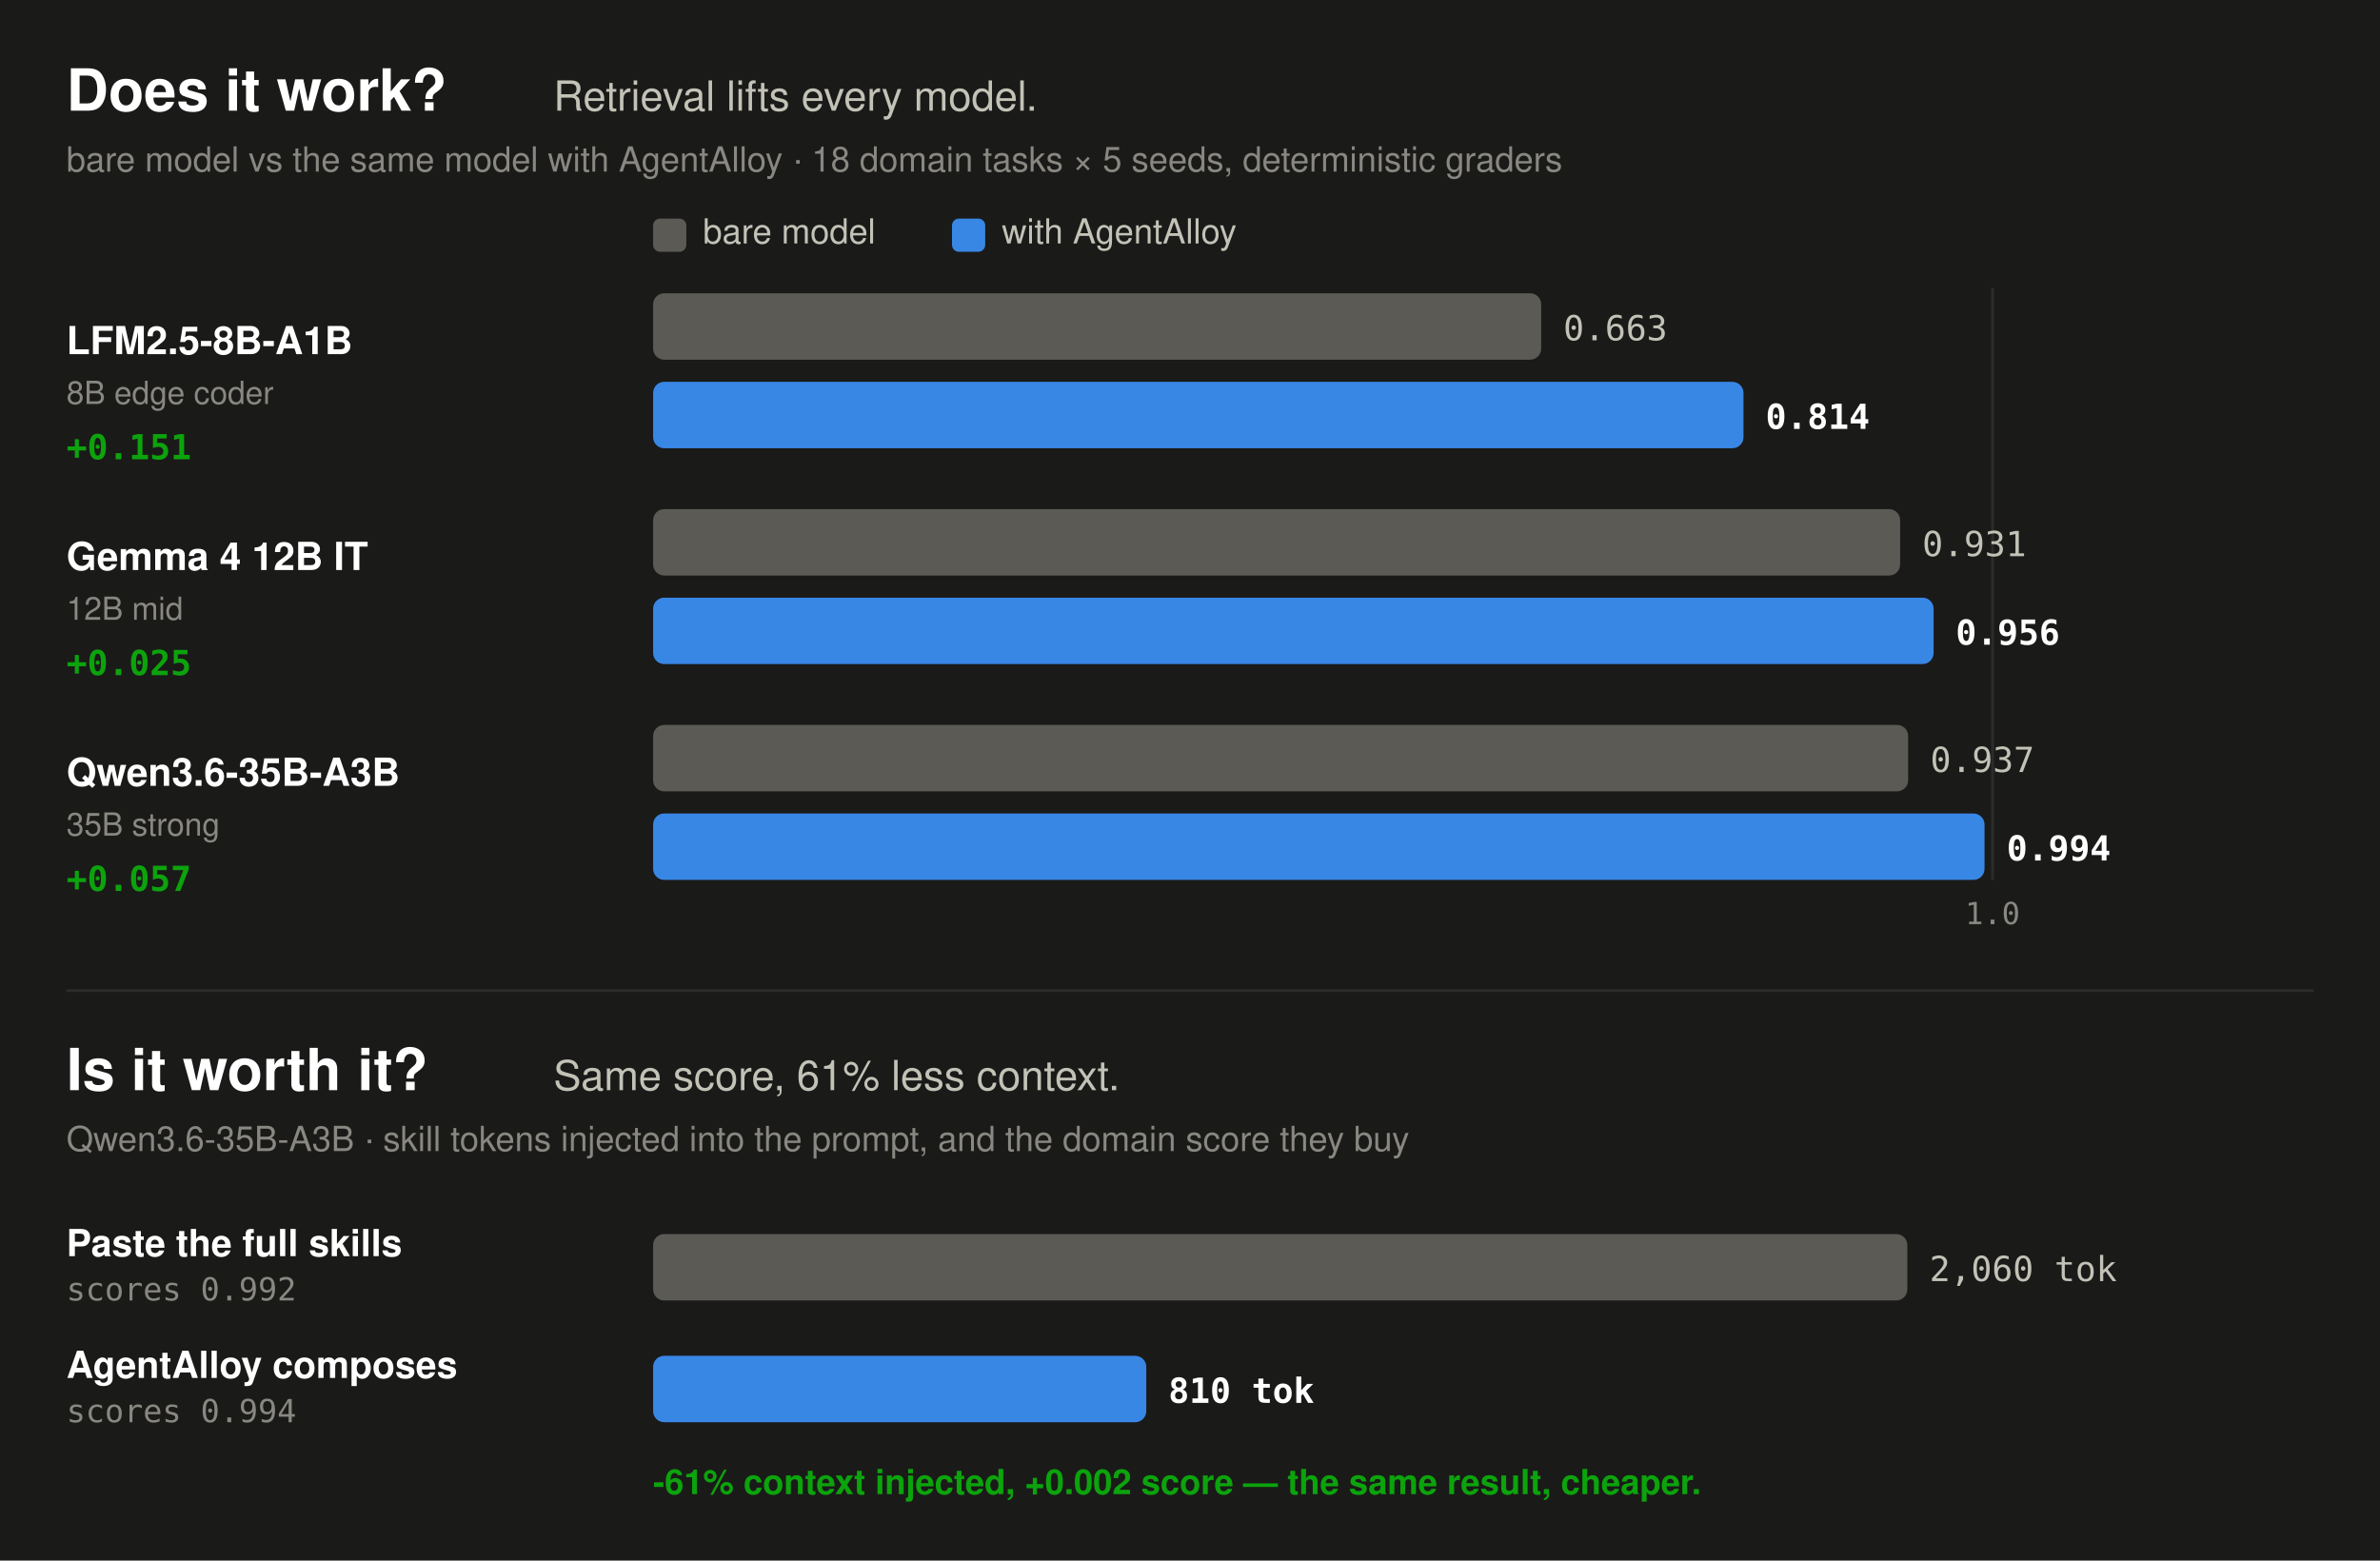
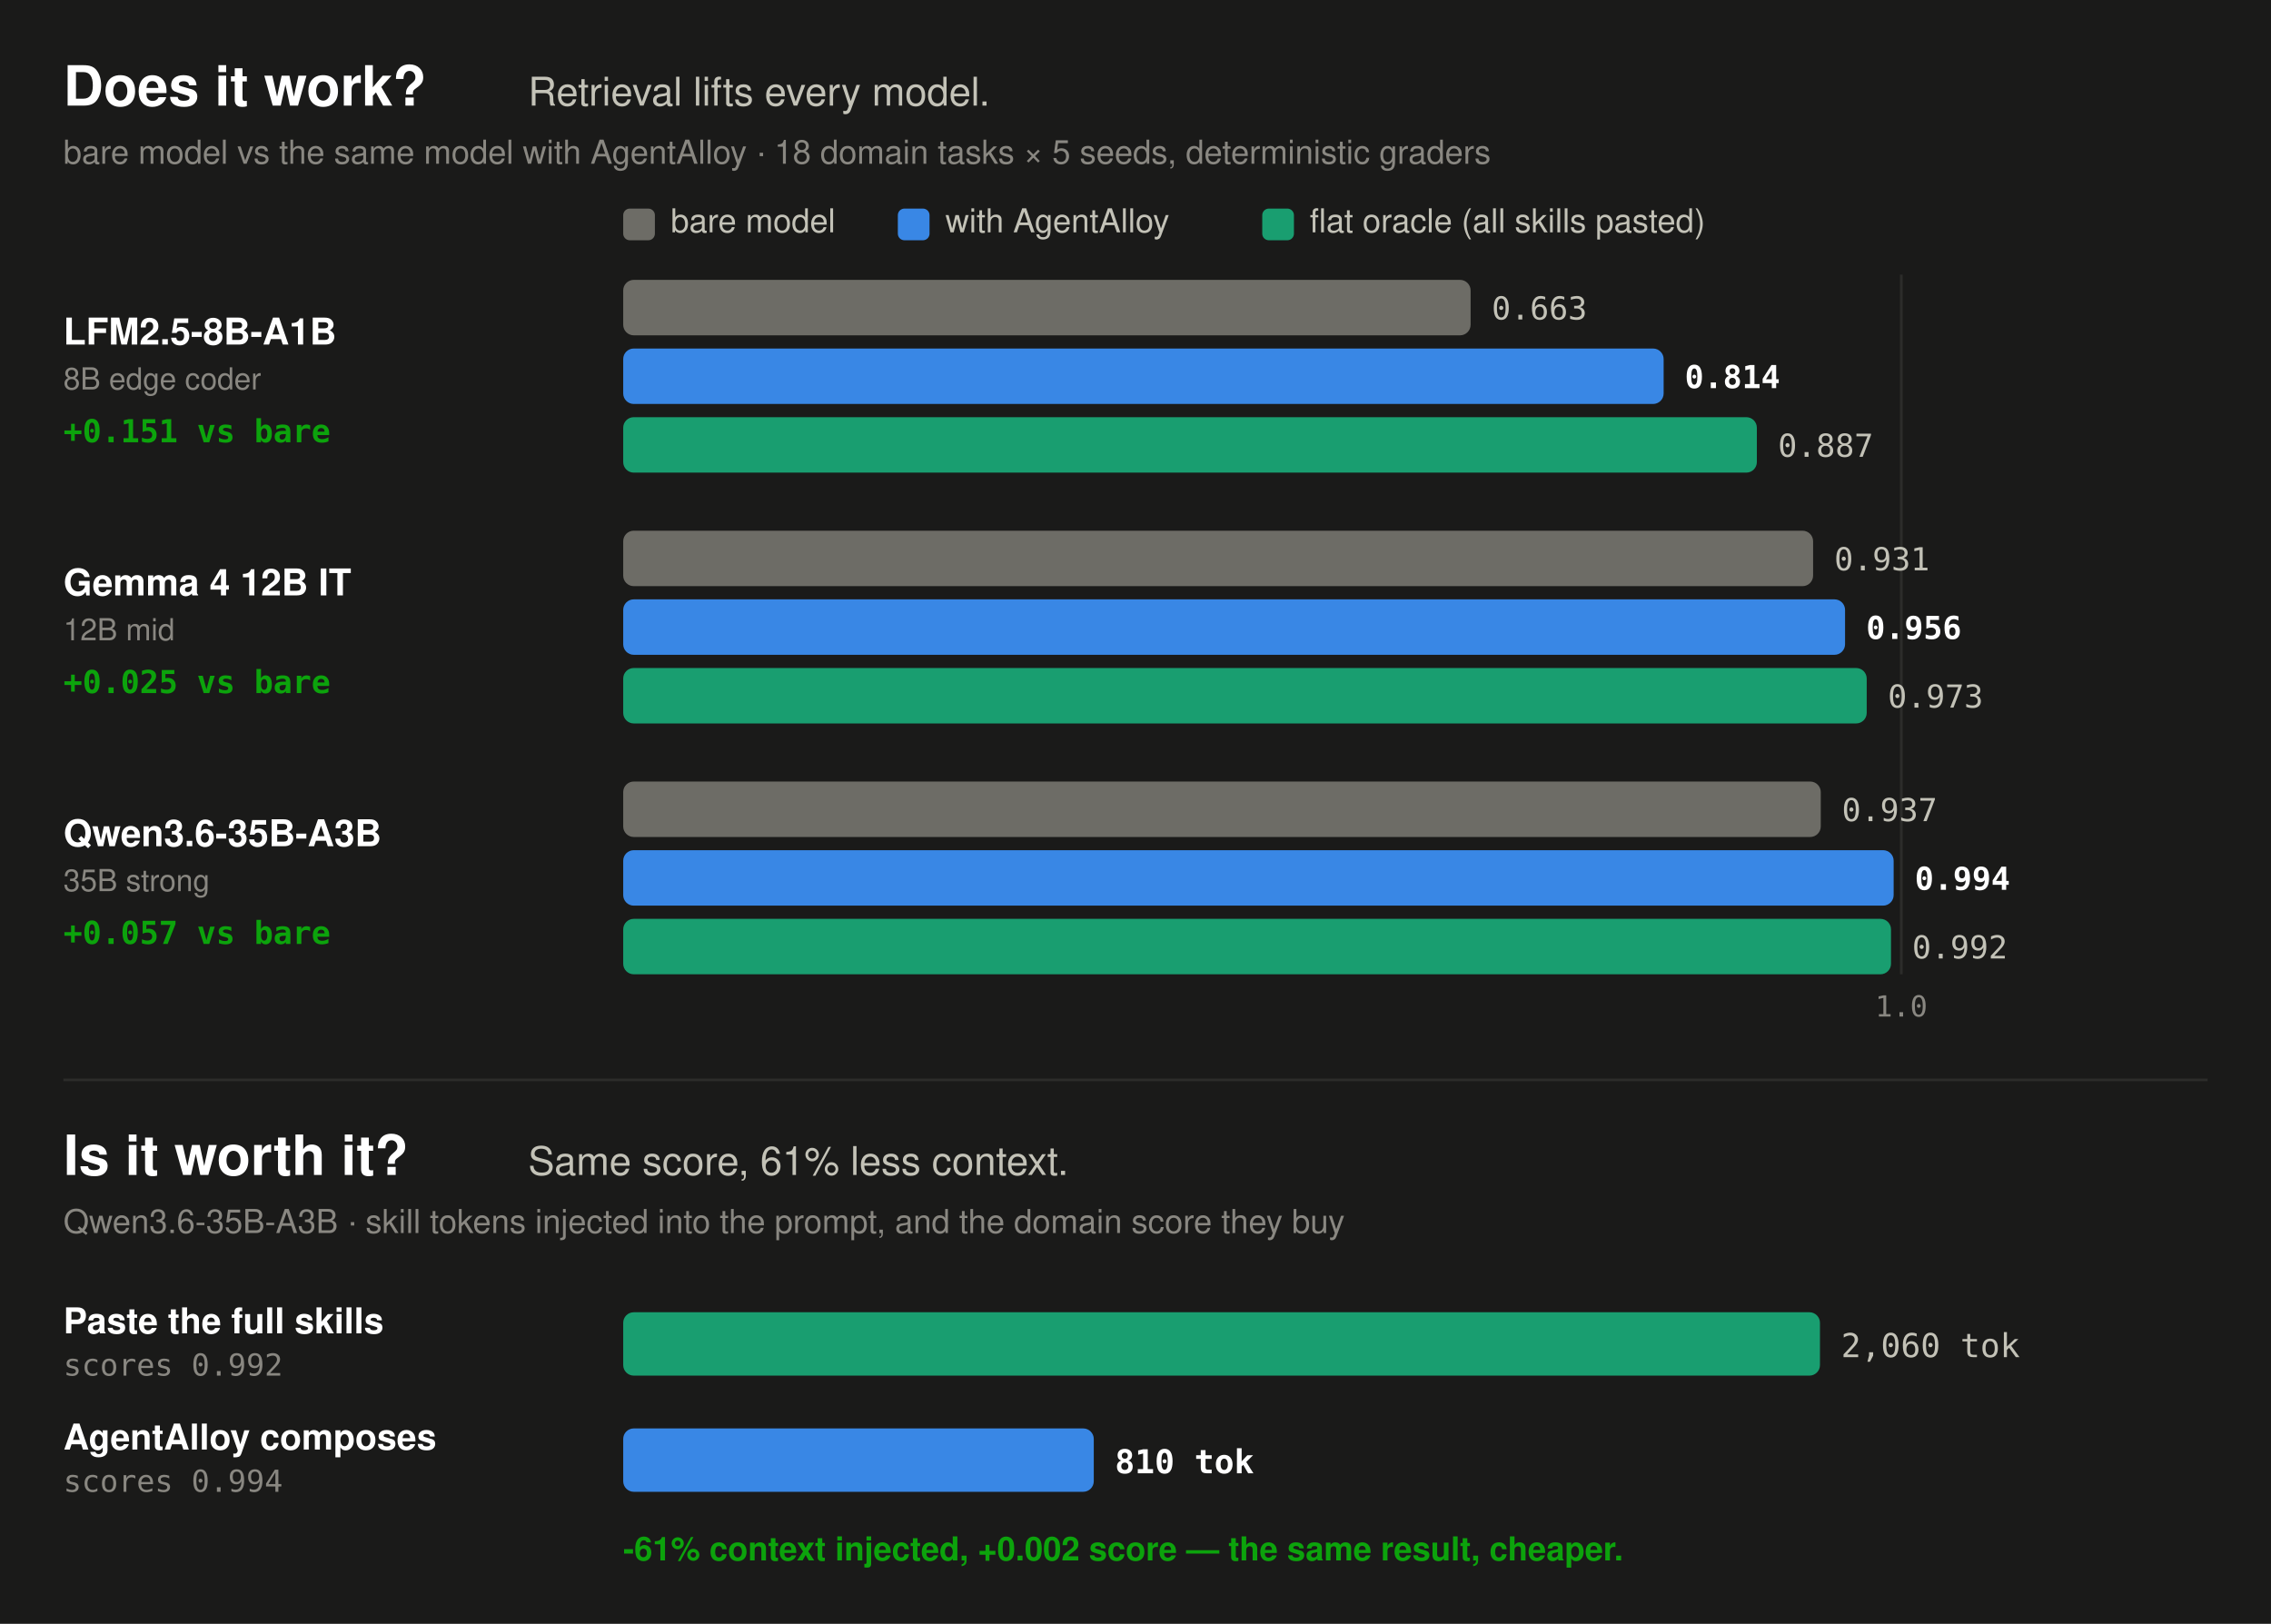
- <svg xmlns="http://www.w3.org/2000/svg" viewBox="0 0 860 564" width="860" height="564" role="img" aria-label="Two panels. Panel one: bare model versus the same model with AgentAlloy across an 8B, 12B, and 35B model; retrieval lifts every one, most on the 8B (0.663 to 0.814). Panel two: on the 35B, AgentAlloy scores 0.994 at 810 injected tokens versus 0.992 at 2,060 tokens for pasting the full skills — the same score at 61% less context.">
-   <rect x="0" y="0" width="860" height="564" fill="#1a1a19" />
+ <svg xmlns="http://www.w3.org/2000/svg" viewBox="0 0 860 615" width="860" height="615" role="img" aria-label="Two panels. Panel one: for an 8B, 12B, and 35B model, three bars each — bare model, with AgentAlloy, and the flat oracle (all gold skills pasted). AgentAlloy lifts every model over bare, most on the 8B (0.663 to 0.814); on the 35B it reaches the oracle (0.994 vs 0.992). Panel two: on the 35B, AgentAlloy scores 0.994 at 810 injected tokens versus the oracle 0.992 at 2,060 tokens for pasting the full skills — the same score at 61% less context.">
+   <rect x="0" y="0" width="860" height="615" fill="#1a1a19" />
  <text x="24.0" y="40.0" font-family="system-ui,-apple-system,'Segoe UI',Helvetica,Arial,sans-serif" font-size="21" fill="#ffffff" text-anchor="start" font-weight="700" opacity="1.0">Does it work?</text>
  <text x="200.0" y="40.0" font-family="system-ui,-apple-system,'Segoe UI',Helvetica,Arial,sans-serif" font-size="15" fill="#c3c2b7" text-anchor="start" font-weight="400" opacity="1.0">Retrieval lifts every model.</text>
  <text x="24.0" y="62.0" font-family="system-ui,-apple-system,'Segoe UI',Helvetica,Arial,sans-serif" font-size="12.5" fill="#898781" text-anchor="start" font-weight="400" opacity="1.0">bare model vs the same model with AgentAlloy · 18 domain tasks × 5 seeds, deterministic graders</text>
-   <rect x="236" y="79" width="12" height="12" rx="2.5" fill="#5b5a55" />
+   <rect x="236" y="79" width="12" height="12" rx="2.5" fill="#6d6c66" />
  <text x="254.0" y="88.0" font-family="system-ui,-apple-system,'Segoe UI',Helvetica,Arial,sans-serif" font-size="12.5" fill="#c3c2b7" text-anchor="start" font-weight="400" opacity="1.0">bare model</text>
-   <rect x="344" y="79" width="12" height="12" rx="2.5" fill="#3987e5" />
-   <text x="362.0" y="88.0" font-family="system-ui,-apple-system,'Segoe UI',Helvetica,Arial,sans-serif" font-size="12.5" fill="#c3c2b7" text-anchor="start" font-weight="400" opacity="1.0">with AgentAlloy</text>
-   <line x1="720.0" y1="104" x2="720.0" y2="318" stroke="#2c2c2a" stroke-width="1" />
-   <text x="720.0" y="334.0" font-family="ui-monospace,'SF Mono',Menlo,Consolas,monospace" font-size="11" fill="#898781" text-anchor="middle" font-weight="400" opacity="1.0">1.0</text>
-   <text x="24.0" y="128.0" font-family="system-ui,-apple-system,'Segoe UI',Helvetica,Arial,sans-serif" font-size="14" fill="#ffffff" text-anchor="start" font-weight="650" opacity="1.0">LFM2.5-8B-A1B</text>
-   <text x="24.0" y="146.0" font-family="system-ui,-apple-system,'Segoe UI',Helvetica,Arial,sans-serif" font-size="11.5" fill="#898781" text-anchor="start" font-weight="400" opacity="1.0">8B edge coder</text>
-   <text x="24.0" y="166.0" font-family="ui-monospace,'SF Mono',Menlo,Consolas,monospace" font-size="12.5" fill="#0ca30c" text-anchor="start" font-weight="650" opacity="1.0">+0.151</text>
-   <rect x="236.0" y="106.0" width="320.9" height="24" rx="4" fill="#5b5a55" />
-   <text x="564.9" y="123.0" font-family="ui-monospace,'SF Mono',Menlo,Consolas,monospace" font-size="12.5" fill="#c3c2b7" text-anchor="start" font-weight="400" opacity="1.0">0.663</text>
-   <rect x="236.0" y="138.0" width="394.0" height="24" rx="4" fill="#3987e5" />
-   <text x="638.0" y="155.0" font-family="ui-monospace,'SF Mono',Menlo,Consolas,monospace" font-size="12.5" fill="#ffffff" text-anchor="start" font-weight="650" opacity="1.0">0.814</text>
-   <text x="24.0" y="206.0" font-family="system-ui,-apple-system,'Segoe UI',Helvetica,Arial,sans-serif" font-size="14" fill="#ffffff" text-anchor="start" font-weight="650" opacity="1.0">Gemma 4 12B IT</text>
-   <text x="24.0" y="224.0" font-family="system-ui,-apple-system,'Segoe UI',Helvetica,Arial,sans-serif" font-size="11.5" fill="#898781" text-anchor="start" font-weight="400" opacity="1.0">12B mid</text>
-   <text x="24.0" y="244.0" font-family="ui-monospace,'SF Mono',Menlo,Consolas,monospace" font-size="12.5" fill="#0ca30c" text-anchor="start" font-weight="650" opacity="1.0">+0.025</text>
-   <rect x="236.0" y="184.0" width="450.6" height="24" rx="4" fill="#5b5a55" />
-   <text x="694.6" y="201.0" font-family="ui-monospace,'SF Mono',Menlo,Consolas,monospace" font-size="12.5" fill="#c3c2b7" text-anchor="start" font-weight="400" opacity="1.0">0.931</text>
-   <rect x="236.0" y="216.0" width="462.7" height="24" rx="4" fill="#3987e5" />
-   <text x="706.7" y="233.0" font-family="ui-monospace,'SF Mono',Menlo,Consolas,monospace" font-size="12.5" fill="#ffffff" text-anchor="start" font-weight="650" opacity="1.0">0.956</text>
-   <text x="24.0" y="284.0" font-family="system-ui,-apple-system,'Segoe UI',Helvetica,Arial,sans-serif" font-size="14" fill="#ffffff" text-anchor="start" font-weight="650" opacity="1.0">Qwen3.6-35B-A3B</text>
-   <text x="24.0" y="302.0" font-family="system-ui,-apple-system,'Segoe UI',Helvetica,Arial,sans-serif" font-size="11.5" fill="#898781" text-anchor="start" font-weight="400" opacity="1.0">35B strong</text>
-   <text x="24.0" y="322.0" font-family="ui-monospace,'SF Mono',Menlo,Consolas,monospace" font-size="12.5" fill="#0ca30c" text-anchor="start" font-weight="650" opacity="1.0">+0.057</text>
-   <rect x="236.0" y="262.0" width="453.5" height="24" rx="4" fill="#5b5a55" />
-   <text x="697.5" y="279.0" font-family="ui-monospace,'SF Mono',Menlo,Consolas,monospace" font-size="12.5" fill="#c3c2b7" text-anchor="start" font-weight="400" opacity="1.0">0.937</text>
-   <rect x="236.0" y="294.0" width="481.1" height="24" rx="4" fill="#3987e5" />
-   <text x="725.1" y="311.0" font-family="ui-monospace,'SF Mono',Menlo,Consolas,monospace" font-size="12.5" fill="#ffffff" text-anchor="start" font-weight="650" opacity="1.0">0.994</text>
-   <line x1="24" y1="358" x2="836" y2="358" stroke="#2c2c2a" stroke-width="1" />
-   <text x="24.0" y="394.0" font-family="system-ui,-apple-system,'Segoe UI',Helvetica,Arial,sans-serif" font-size="21" fill="#ffffff" text-anchor="start" font-weight="700" opacity="1.0">Is it worth it?</text>
-   <text x="200.0" y="394.0" font-family="system-ui,-apple-system,'Segoe UI',Helvetica,Arial,sans-serif" font-size="15" fill="#c3c2b7" text-anchor="start" font-weight="400" opacity="1.0">Same score, 61% less context.</text>
-   <text x="24.0" y="416.0" font-family="system-ui,-apple-system,'Segoe UI',Helvetica,Arial,sans-serif" font-size="12.5" fill="#898781" text-anchor="start" font-weight="400" opacity="1.0">Qwen3.6-35B-A3B · skill tokens injected into the prompt, and the domain score they buy</text>
-   <text x="24.0" y="454.0" font-family="system-ui,-apple-system,'Segoe UI',Helvetica,Arial,sans-serif" font-size="13.5" fill="#ffffff" text-anchor="start" font-weight="550" opacity="1.0">Paste the full skills</text>
-   <text x="24.0" y="470.0" font-family="ui-monospace,'SF Mono',Menlo,Consolas,monospace" font-size="11.5" fill="#898781" text-anchor="start" font-weight="400" opacity="1.0">scores 0.992</text>
-   <rect x="236.0" y="446.0" width="453.2" height="24" rx="4" fill="#5b5a55" />
-   <text x="697.2" y="463.0" font-family="ui-monospace,'SF Mono',Menlo,Consolas,monospace" font-size="12.5" fill="#c3c2b7" text-anchor="start" font-weight="400" opacity="1.0">2,060 tok</text>
-   <text x="24.0" y="498.0" font-family="system-ui,-apple-system,'Segoe UI',Helvetica,Arial,sans-serif" font-size="13.5" fill="#ffffff" text-anchor="start" font-weight="650" opacity="1.0">AgentAlloy composes</text>
-   <text x="24.0" y="514.0" font-family="ui-monospace,'SF Mono',Menlo,Consolas,monospace" font-size="11.5" fill="#898781" text-anchor="start" font-weight="400" opacity="1.0">scores 0.994</text>
-   <rect x="236.0" y="490.0" width="178.2" height="24" rx="4" fill="#3987e5" />
-   <text x="422.2" y="507.0" font-family="ui-monospace,'SF Mono',Menlo,Consolas,monospace" font-size="12.5" fill="#ffffff" text-anchor="start" font-weight="650" opacity="1.0">810 tok</text>
-   <text x="236.0" y="540.0" font-family="system-ui,-apple-system,'Segoe UI',Helvetica,Arial,sans-serif" font-size="12.5" fill="#0ca30c" text-anchor="start" font-weight="650" opacity="1.0">-61% context injected, +0.002 score — the same result, cheaper.</text>
+   <rect x="340" y="79" width="12" height="12" rx="2.5" fill="#3987e5" />
+   <text x="358.0" y="88.0" font-family="system-ui,-apple-system,'Segoe UI',Helvetica,Arial,sans-serif" font-size="12.5" fill="#c3c2b7" text-anchor="start" font-weight="400" opacity="1.0">with AgentAlloy</text>
+   <rect x="478" y="79" width="12" height="12" rx="2.5" fill="#199e70" />
+   <text x="496.0" y="88.0" font-family="system-ui,-apple-system,'Segoe UI',Helvetica,Arial,sans-serif" font-size="12.5" fill="#c3c2b7" text-anchor="start" font-weight="400" opacity="1.0">flat oracle (all skills pasted)</text>
+   <line x1="720.0" y1="104" x2="720.0" y2="369" stroke="#2c2c2a" stroke-width="1" />
+   <text x="720.0" y="385.0" font-family="ui-monospace,'SF Mono',Menlo,Consolas,monospace" font-size="11" fill="#898781" text-anchor="middle" font-weight="400" opacity="1.0">1.0</text>
+   <text x="24.0" y="130.5" font-family="system-ui,-apple-system,'Segoe UI',Helvetica,Arial,sans-serif" font-size="14" fill="#ffffff" text-anchor="start" font-weight="650" opacity="1.0">LFM2.5-8B-A1B</text>
+   <text x="24.0" y="147.5" font-family="system-ui,-apple-system,'Segoe UI',Helvetica,Arial,sans-serif" font-size="11.5" fill="#898781" text-anchor="start" font-weight="400" opacity="1.0">8B edge coder</text>
+   <text x="24.0" y="167.5" font-family="ui-monospace,'SF Mono',Menlo,Consolas,monospace" font-size="12" fill="#0ca30c" text-anchor="start" font-weight="650" opacity="1.0">+0.151 vs bare</text>
+   <rect x="236.0" y="106.0" width="320.9" height="21" rx="4" fill="#6d6c66" />
+   <text x="564.9" y="121.0" font-family="ui-monospace,'SF Mono',Menlo,Consolas,monospace" font-size="12" fill="#c3c2b7" text-anchor="start" font-weight="400" opacity="1.0">0.663</text>
+   <rect x="236.0" y="132.0" width="394.0" height="21" rx="4" fill="#3987e5" />
+   <text x="638.0" y="147.0" font-family="ui-monospace,'SF Mono',Menlo,Consolas,monospace" font-size="12" fill="#ffffff" text-anchor="start" font-weight="650" opacity="1.0">0.814</text>
+   <rect x="236.0" y="158.0" width="429.3" height="21" rx="4" fill="#199e70" />
+   <text x="673.3" y="173.0" font-family="ui-monospace,'SF Mono',Menlo,Consolas,monospace" font-size="12" fill="#c3c2b7" text-anchor="start" font-weight="500" opacity="1.0">0.887</text>
+   <text x="24.0" y="225.5" font-family="system-ui,-apple-system,'Segoe UI',Helvetica,Arial,sans-serif" font-size="14" fill="#ffffff" text-anchor="start" font-weight="650" opacity="1.0">Gemma 4 12B IT</text>
+   <text x="24.0" y="242.5" font-family="system-ui,-apple-system,'Segoe UI',Helvetica,Arial,sans-serif" font-size="11.5" fill="#898781" text-anchor="start" font-weight="400" opacity="1.0">12B mid</text>
+   <text x="24.0" y="262.5" font-family="ui-monospace,'SF Mono',Menlo,Consolas,monospace" font-size="12" fill="#0ca30c" text-anchor="start" font-weight="650" opacity="1.0">+0.025 vs bare</text>
+   <rect x="236.0" y="201.0" width="450.6" height="21" rx="4" fill="#6d6c66" />
+   <text x="694.6" y="216.0" font-family="ui-monospace,'SF Mono',Menlo,Consolas,monospace" font-size="12" fill="#c3c2b7" text-anchor="start" font-weight="400" opacity="1.0">0.931</text>
+   <rect x="236.0" y="227.0" width="462.7" height="21" rx="4" fill="#3987e5" />
+   <text x="706.7" y="242.0" font-family="ui-monospace,'SF Mono',Menlo,Consolas,monospace" font-size="12" fill="#ffffff" text-anchor="start" font-weight="650" opacity="1.0">0.956</text>
+   <rect x="236.0" y="253.0" width="470.9" height="21" rx="4" fill="#199e70" />
+   <text x="714.9" y="268.0" font-family="ui-monospace,'SF Mono',Menlo,Consolas,monospace" font-size="12" fill="#c3c2b7" text-anchor="start" font-weight="500" opacity="1.0">0.973</text>
+   <text x="24.0" y="320.5" font-family="system-ui,-apple-system,'Segoe UI',Helvetica,Arial,sans-serif" font-size="14" fill="#ffffff" text-anchor="start" font-weight="650" opacity="1.0">Qwen3.6-35B-A3B</text>
+   <text x="24.0" y="337.5" font-family="system-ui,-apple-system,'Segoe UI',Helvetica,Arial,sans-serif" font-size="11.5" fill="#898781" text-anchor="start" font-weight="400" opacity="1.0">35B strong</text>
+   <text x="24.0" y="357.5" font-family="ui-monospace,'SF Mono',Menlo,Consolas,monospace" font-size="12" fill="#0ca30c" text-anchor="start" font-weight="650" opacity="1.0">+0.057 vs bare</text>
+   <rect x="236.0" y="296.0" width="453.5" height="21" rx="4" fill="#6d6c66" />
+   <text x="697.5" y="311.0" font-family="ui-monospace,'SF Mono',Menlo,Consolas,monospace" font-size="12" fill="#c3c2b7" text-anchor="start" font-weight="400" opacity="1.0">0.937</text>
+   <rect x="236.0" y="322.0" width="481.1" height="21" rx="4" fill="#3987e5" />
+   <text x="725.1" y="337.0" font-family="ui-monospace,'SF Mono',Menlo,Consolas,monospace" font-size="12" fill="#ffffff" text-anchor="start" font-weight="650" opacity="1.0">0.994</text>
+   <rect x="236.0" y="348.0" width="480.1" height="21" rx="4" fill="#199e70" />
+   <text x="724.1" y="363.0" font-family="ui-monospace,'SF Mono',Menlo,Consolas,monospace" font-size="12" fill="#c3c2b7" text-anchor="start" font-weight="500" opacity="1.0">0.992</text>
+   <line x1="24" y1="409" x2="836" y2="409" stroke="#2c2c2a" stroke-width="1" />
+   <text x="24.0" y="445.0" font-family="system-ui,-apple-system,'Segoe UI',Helvetica,Arial,sans-serif" font-size="21" fill="#ffffff" text-anchor="start" font-weight="700" opacity="1.0">Is it worth it?</text>
+   <text x="200.0" y="445.0" font-family="system-ui,-apple-system,'Segoe UI',Helvetica,Arial,sans-serif" font-size="15" fill="#c3c2b7" text-anchor="start" font-weight="400" opacity="1.0">Same score, 61% less context.</text>
+   <text x="24.0" y="467.0" font-family="system-ui,-apple-system,'Segoe UI',Helvetica,Arial,sans-serif" font-size="12.5" fill="#898781" text-anchor="start" font-weight="400" opacity="1.0">Qwen3.6-35B-A3B · skill tokens injected into the prompt, and the domain score they buy</text>
+   <text x="24.0" y="505.0" font-family="system-ui,-apple-system,'Segoe UI',Helvetica,Arial,sans-serif" font-size="13.5" fill="#ffffff" text-anchor="start" font-weight="550" opacity="1.0">Paste the full skills</text>
+   <text x="24.0" y="521.0" font-family="ui-monospace,'SF Mono',Menlo,Consolas,monospace" font-size="11.5" fill="#898781" text-anchor="start" font-weight="400" opacity="1.0">scores 0.992</text>
+   <rect x="236.0" y="497.0" width="453.2" height="24" rx="4" fill="#199e70" />
+   <text x="697.2" y="514.0" font-family="ui-monospace,'SF Mono',Menlo,Consolas,monospace" font-size="12.5" fill="#c3c2b7" text-anchor="start" font-weight="400" opacity="1.0">2,060 tok</text>
+   <text x="24.0" y="549.0" font-family="system-ui,-apple-system,'Segoe UI',Helvetica,Arial,sans-serif" font-size="13.5" fill="#ffffff" text-anchor="start" font-weight="650" opacity="1.0">AgentAlloy composes</text>
+   <text x="24.0" y="565.0" font-family="ui-monospace,'SF Mono',Menlo,Consolas,monospace" font-size="11.5" fill="#898781" text-anchor="start" font-weight="400" opacity="1.0">scores 0.994</text>
+   <rect x="236.0" y="541.0" width="178.2" height="24" rx="4" fill="#3987e5" />
+   <text x="422.2" y="558.0" font-family="ui-monospace,'SF Mono',Menlo,Consolas,monospace" font-size="12.5" fill="#ffffff" text-anchor="start" font-weight="650" opacity="1.0">810 tok</text>
+   <text x="236.0" y="591.0" font-family="system-ui,-apple-system,'Segoe UI',Helvetica,Arial,sans-serif" font-size="12.5" fill="#0ca30c" text-anchor="start" font-weight="650" opacity="1.0">-61% context injected, +0.002 score — the same result, cheaper.</text>
</svg>
